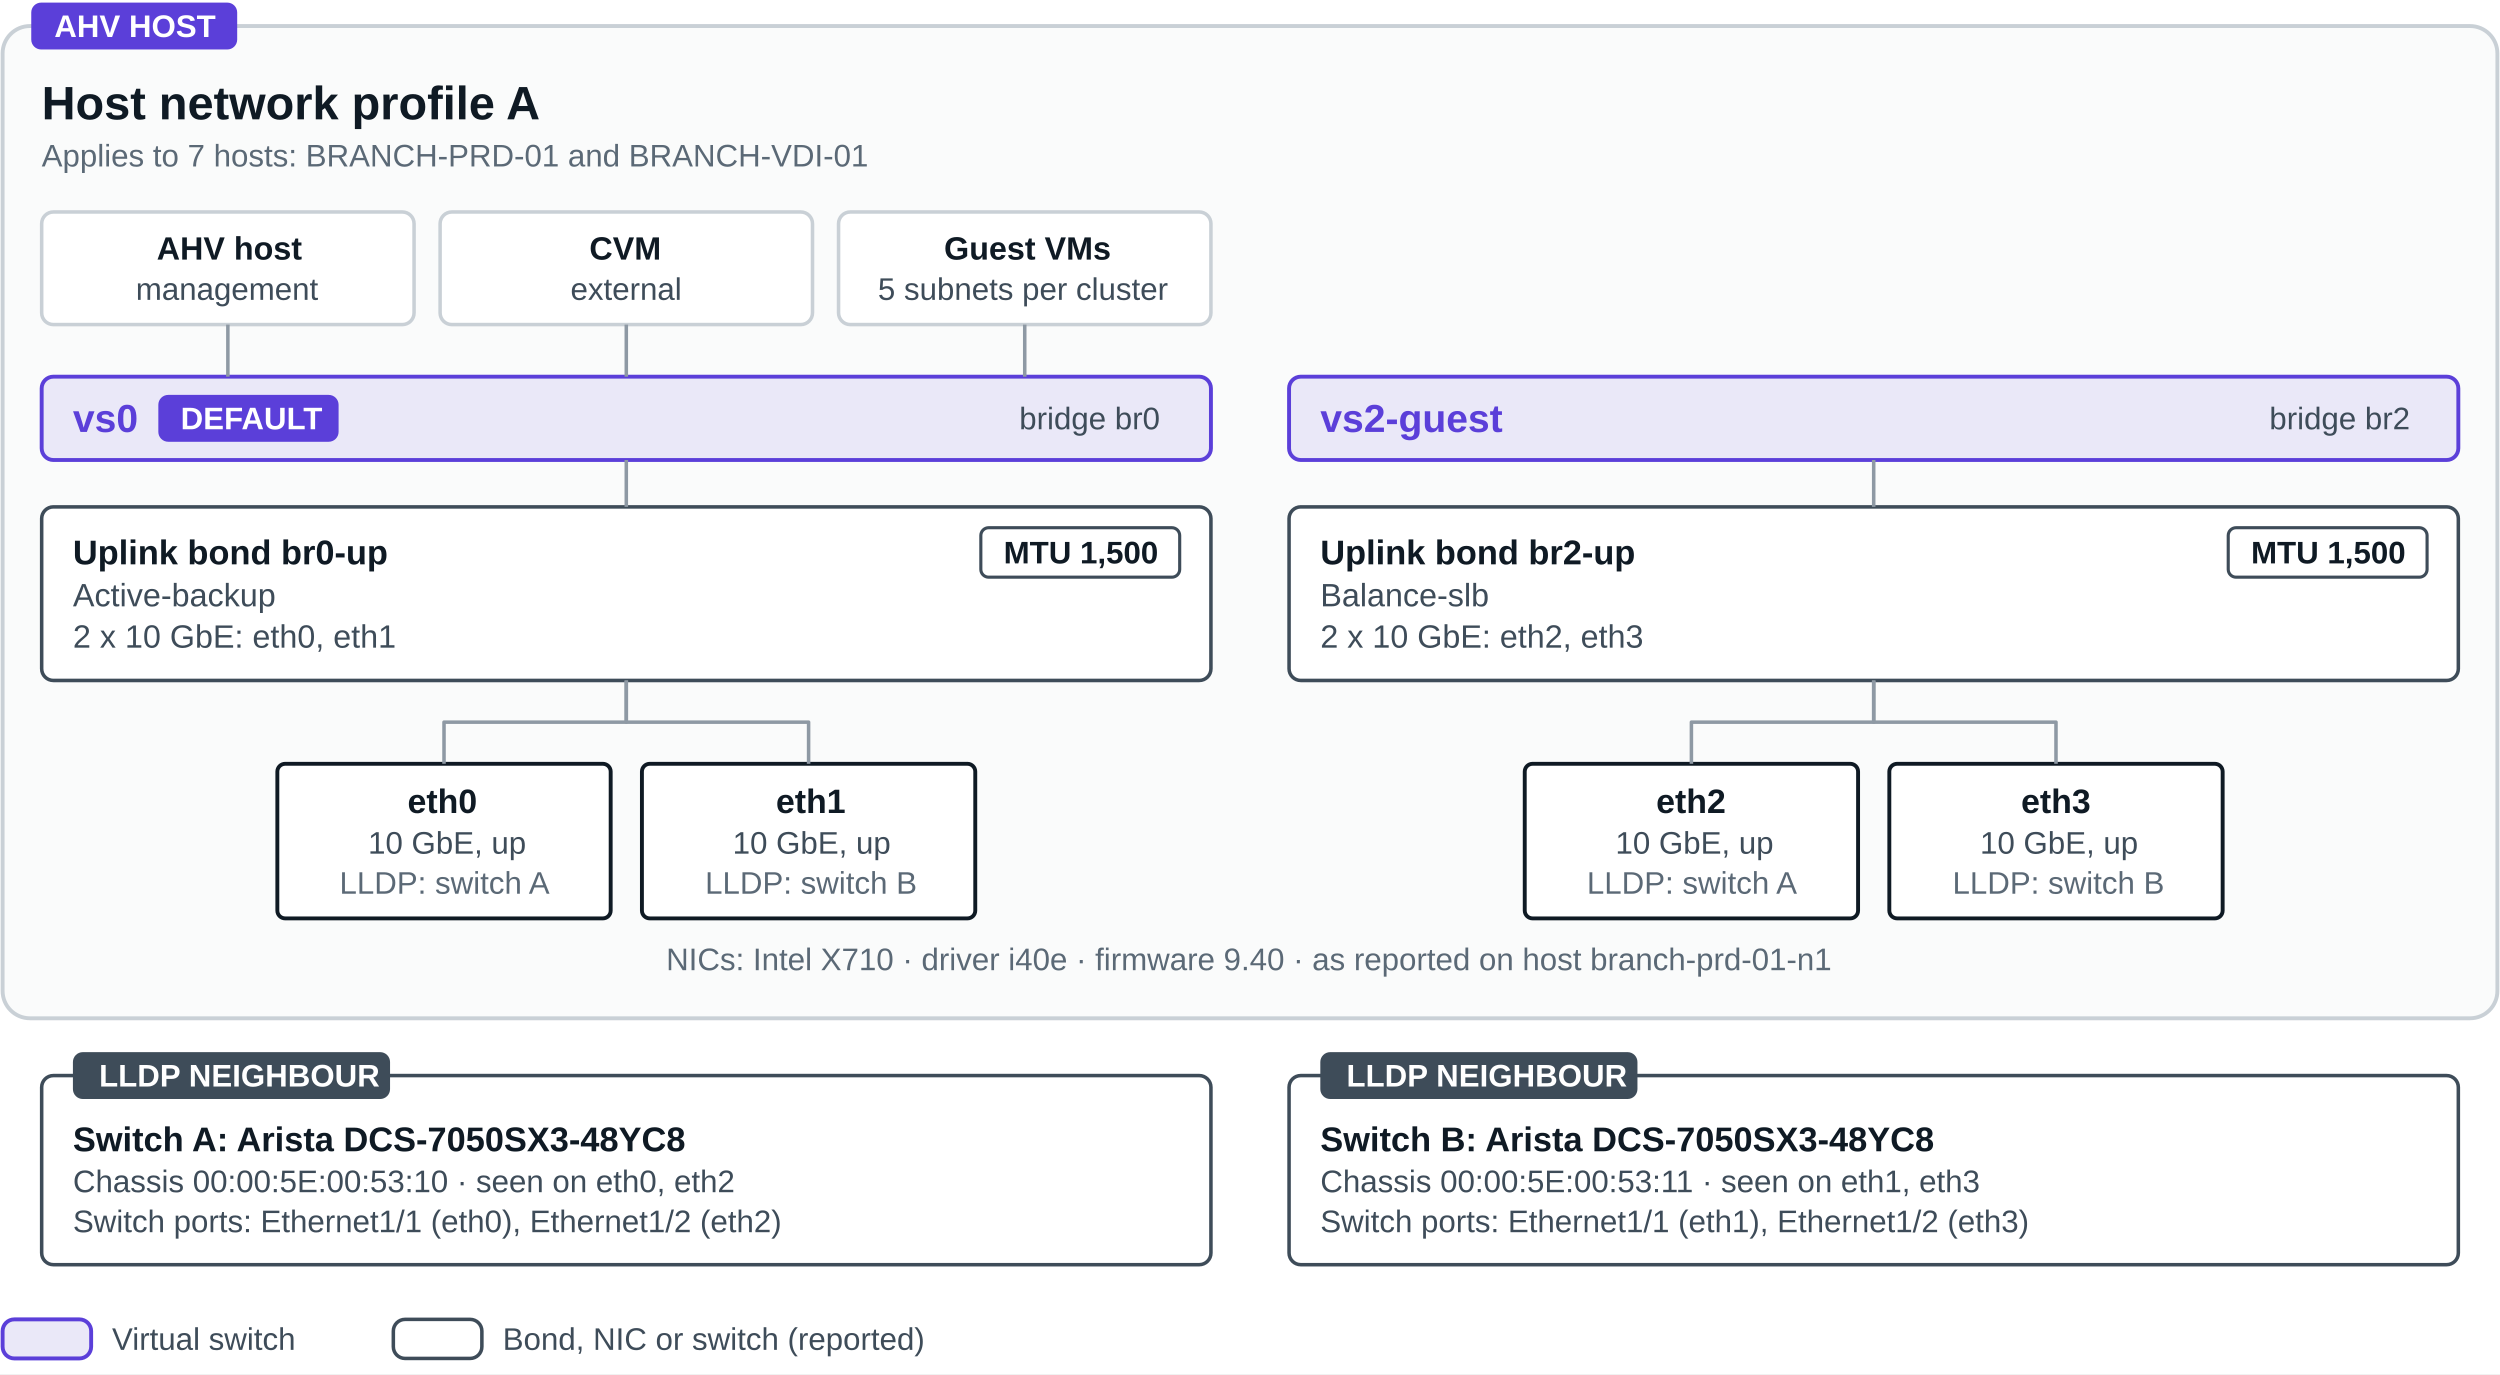
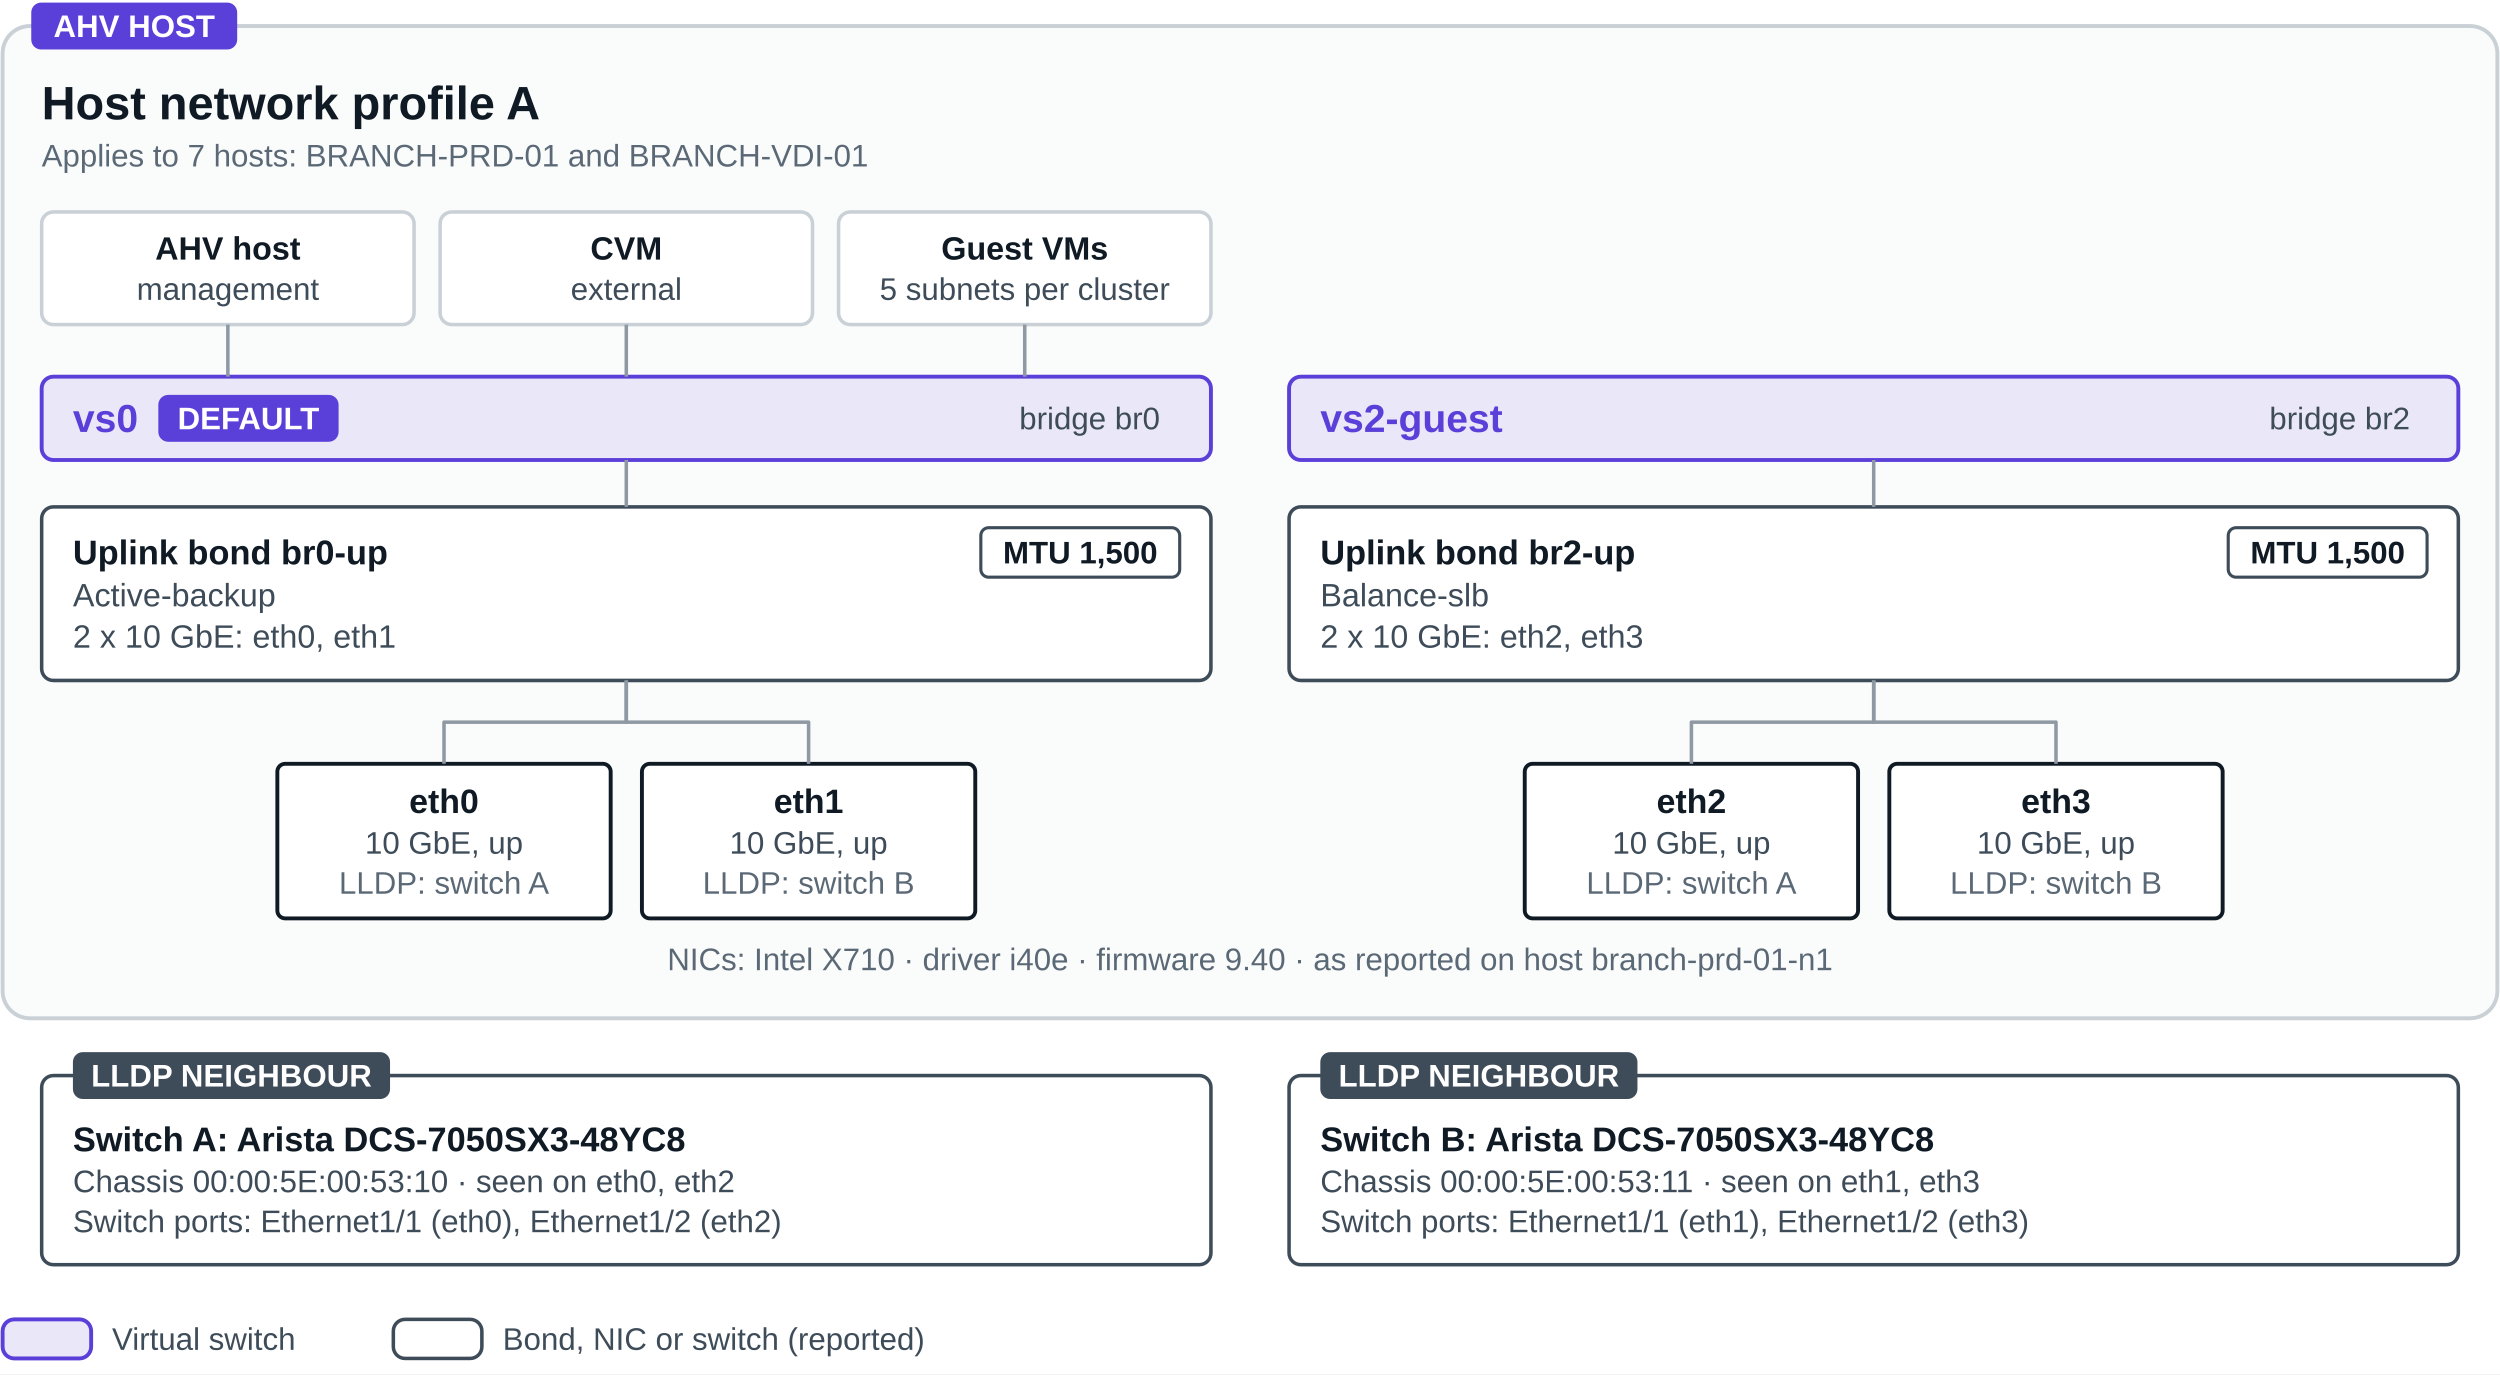
<svg xmlns="http://www.w3.org/2000/svg" version="1.1" width="480pt" height="263.82pt" viewBox="0 0 480 263.82" font-family="Figtree, Calibri, 'Segoe UI', Arial, sans-serif">
  <rect width="480" height="263.82" fill="#FFFFFF" />
  <g id="profile:67025c1055ad:host" data-kind="container" data-name="Host network profile A" data-profile="A">
    <rect x="0.5" y="5" width="479" height="190.51" fill="#FAFBFB" rx="5.25" stroke="#C9D0D6" stroke-width="0.75" />
    <text x="8" y="22.91" font-size="9" font-weight="600" fill="#0F1A24">Host network profile A</text>
    <text x="8" y="31.96" font-size="6" fill="#5B6976">Applies to 7 hosts: BRANCH-PRD-01 and BRANCH-VDI-01</text>
  </g>
  <g id="profile:67025c1055ad:vs:vs0:t:host" data-kind="box" data-name="AHV host management">
    <rect x="8" y="40.7" width="71.5" height="21.62" fill="#FFFFFF" rx="2.25" stroke="#C9D0D6" stroke-width="0.68" />
-     <text x="30.09" y="49.84" font-size="6.2" font-weight="600" fill="#0F1A24">AHV host</text>
-     <text x="26.07" y="57.58" font-size="6" fill="#3E4C59">management</text>
+     <text x="43.75" y="49.84" text-anchor="middle" font-size="6.2" font-weight="600" fill="#0F1A24">AHV host</text>
+     <text x="43.75" y="57.58" text-anchor="middle" font-size="6" fill="#3E4C59">management</text>
  </g>
  <g id="profile:67025c1055ad:vs:vs0:t:cvm" data-kind="box" data-name="CVM external">
    <rect x="84.5" y="40.7" width="71.5" height="21.62" fill="#FFFFFF" rx="2.25" stroke="#C9D0D6" stroke-width="0.68" />
-     <text x="113.16" y="49.84" font-size="6.2" font-weight="600" fill="#0F1A24">CVM</text>
-     <text x="109.54" y="57.58" font-size="6" fill="#3E4C59">external</text>
+     <text x="120.25" y="49.84" text-anchor="middle" font-size="6.2" font-weight="600" fill="#0F1A24">CVM</text>
+     <text x="120.25" y="57.58" text-anchor="middle" font-size="6" fill="#3E4C59">external</text>
  </g>
  <g id="profile:67025c1055ad:vs:vs0:t:guest" data-kind="box" data-name="Guest VMs 5 subnets per cluster">
    <rect x="161" y="40.7" width="71.5" height="21.62" fill="#FFFFFF" rx="2.25" stroke="#C9D0D6" stroke-width="0.68" />
-     <text x="181.26" y="49.84" font-size="6.2" font-weight="600" fill="#0F1A24">Guest VMs</text>
-     <text x="168.56" y="57.58" font-size="6" fill="#3E4C59">5 subnets per cluster</text>
+     <text x="196.75" y="49.84" text-anchor="middle" font-size="6.2" font-weight="600" fill="#0F1A24">Guest VMs</text>
+     <text x="196.75" y="57.58" text-anchor="middle" font-size="6" fill="#3E4C59">5 subnets per cluster</text>
  </g>
  <g id="profile:67025c1055ad:vs:vs0" data-kind="box" data-bridge="br0" data-name="vs0" data-virtual-switch="vs0">
    <rect x="8" y="72.32" width="224.5" height="16" fill="#EAE8F8" rx="2.25" stroke="#5B3FD9" stroke-width="0.75" />
    <text x="14" y="82.94" font-size="7.5" font-weight="600" fill="#5B3FD9">vs0</text>
  </g>
  <g id="profile:67025c1055ad:vs:vs0:bridge" data-kind="label">
    <text x="195.69" y="82.42" font-size="6" fill="#3E4C59">bridge br0</text>
  </g>
  <g id="profile:67025c1055ad:vs:vs0:bond" data-kind="box" data-bond-mode="ACTIVE_BACKUP" data-mtu="1500" data-name="Uplink bond br0-up">
    <rect x="8" y="97.32" width="224.5" height="33.33" fill="#FFFFFF" rx="2.25" stroke="#3E4C59" stroke-width="0.68" />
    <text x="14" y="108.35" font-size="6.6" font-weight="600" fill="#0F1A24">Uplink bond br0-up</text>
    <text x="14" y="116.41" font-size="6.2" fill="#3E4C59">Active-backup</text>
    <text x="14" y="124.35" font-size="6.2" fill="#3E4C59">2 x 10 GbE: eth0, eth1</text>
  </g>
  <g id="profile:67025c1055ad:vs:vs0:nic:eth0" data-kind="box" data-lldp-switch="A" data-name="eth0" data-speed-mbps="10000">
    <rect x="53.25" y="146.65" width="64" height="29.68" fill="#FFFFFF" rx="1.5" stroke="#0F1A24" stroke-width="0.75" />
-     <text x="78.25" y="156.09" font-size="6.5" font-weight="600" fill="#0F1A24">eth0</text>
-     <text x="70.67" y="163.91" font-size="6" fill="#3E4C59">10 GbE, up</text>
-     <text x="65.18" y="171.59" font-size="6" fill="#5B6976">LLDP: switch A</text>
+     <text x="85.25" y="156.09" text-anchor="middle" font-size="6.5" font-weight="600" fill="#0F1A24">eth0</text>
+     <text x="85.25" y="163.91" text-anchor="middle" font-size="6" fill="#3E4C59">10 GbE, up</text>
+     <text x="85.25" y="171.59" text-anchor="middle" font-size="6" fill="#5B6976">LLDP: switch A</text>
  </g>
  <g id="profile:67025c1055ad:vs:vs0:nic:eth1" data-kind="box" data-lldp-switch="B" data-name="eth1" data-speed-mbps="10000">
    <rect x="123.25" y="146.65" width="64" height="29.68" fill="#FFFFFF" rx="1.5" stroke="#0F1A24" stroke-width="0.75" />
-     <text x="148.99" y="156.09" font-size="6.5" font-weight="600" fill="#0F1A24">eth1</text>
-     <text x="140.67" y="163.91" font-size="6" fill="#3E4C59">10 GbE, up</text>
-     <text x="135.38" y="171.59" font-size="6" fill="#5B6976">LLDP: switch B</text>
+     <text x="155.25" y="156.09" text-anchor="middle" font-size="6.5" font-weight="600" fill="#0F1A24">eth1</text>
+     <text x="155.25" y="163.91" text-anchor="middle" font-size="6" fill="#3E4C59">10 GbE, up</text>
+     <text x="155.25" y="171.59" text-anchor="middle" font-size="6" fill="#5B6976">LLDP: switch B</text>
  </g>
  <g id="profile:67025c1055ad:vs:vs2-guest" data-kind="box" data-bridge="br2" data-name="vs2-guest" data-virtual-switch="vs2-guest">
    <rect x="247.5" y="72.32" width="224.5" height="16" fill="#EAE8F8" rx="2.25" stroke="#5B3FD9" stroke-width="0.75" />
    <text x="253.5" y="82.94" font-size="7.5" font-weight="600" fill="#5B3FD9">vs2-guest</text>
  </g>
  <g id="profile:67025c1055ad:vs:vs2-guest:bridge" data-kind="label">
    <text x="435.71" y="82.42" font-size="6" fill="#3E4C59">bridge br2</text>
  </g>
  <g id="profile:67025c1055ad:vs:vs2-guest:bond" data-kind="box" data-bond-mode="BALANCE_SLB" data-mtu="1500" data-name="Uplink bond br2-up">
    <rect x="247.5" y="97.32" width="224.5" height="33.33" fill="#FFFFFF" rx="2.25" stroke="#3E4C59" stroke-width="0.68" />
    <text x="253.5" y="108.35" font-size="6.6" font-weight="600" fill="#0F1A24">Uplink bond br2-up</text>
    <text x="253.5" y="116.41" font-size="6.2" fill="#3E4C59">Balance-slb</text>
    <text x="253.5" y="124.35" font-size="6.2" fill="#3E4C59">2 x 10 GbE: eth2, eth3</text>
  </g>
  <g id="profile:67025c1055ad:vs:vs2-guest:nic:eth2" data-kind="box" data-lldp-switch="A" data-name="eth2" data-speed-mbps="10000">
    <rect x="292.75" y="146.65" width="64" height="29.68" fill="#FFFFFF" rx="1.5" stroke="#0F1A24" stroke-width="0.75" />
-     <text x="317.99" y="156.09" font-size="6.5" font-weight="600" fill="#0F1A24">eth2</text>
-     <text x="310.17" y="163.91" font-size="6" fill="#3E4C59">10 GbE, up</text>
-     <text x="304.68" y="171.59" font-size="6" fill="#5B6976">LLDP: switch A</text>
+     <text x="324.75" y="156.09" text-anchor="middle" font-size="6.5" font-weight="600" fill="#0F1A24">eth2</text>
+     <text x="324.75" y="163.91" text-anchor="middle" font-size="6" fill="#3E4C59">10 GbE, up</text>
+     <text x="324.75" y="171.59" text-anchor="middle" font-size="6" fill="#5B6976">LLDP: switch A</text>
  </g>
  <g id="profile:67025c1055ad:vs:vs2-guest:nic:eth3" data-kind="box" data-lldp-switch="B" data-name="eth3" data-speed-mbps="10000">
    <rect x="362.75" y="146.65" width="64" height="29.68" fill="#FFFFFF" rx="1.5" stroke="#0F1A24" stroke-width="0.75" />
-     <text x="388.05" y="156.09" font-size="6.5" font-weight="600" fill="#0F1A24">eth3</text>
-     <text x="380.17" y="163.91" font-size="6" fill="#3E4C59">10 GbE, up</text>
-     <text x="374.88" y="171.59" font-size="6" fill="#5B6976">LLDP: switch B</text>
+     <text x="394.75" y="156.09" text-anchor="middle" font-size="6.5" font-weight="600" fill="#0F1A24">eth3</text>
+     <text x="394.75" y="163.91" text-anchor="middle" font-size="6" fill="#3E4C59">10 GbE, up</text>
+     <text x="394.75" y="171.59" text-anchor="middle" font-size="6" fill="#5B6976">LLDP: switch B</text>
  </g>
  <g id="profile:67025c1055ad:host:nics" data-kind="label">
-     <text x="127.9" y="186.27" font-size="6" fill="#5B6976">NICs: Intel X710 · driver i40e · firmware 9.40 · as reported on host branch-prd-01-n1</text>
+     <text x="240" y="186.27" text-anchor="middle" font-size="6" fill="#5B6976">NICs: Intel X710 · driver i40e · firmware 9.40 · as reported on host branch-prd-01-n1</text>
  </g>
  <g id="profile:67025c1055ad:lldp:7ed12c059c" data-kind="box" data-chassis="00:00:5E:00:53:10" data-model="Arista DCS-7050SX3-48YC8" data-name="Switch A">
    <rect x="8" y="206.51" width="224.5" height="36.31" fill="#FFFFFF" rx="2.25" stroke="#3E4C59" stroke-width="0.68" />
    <text x="14" y="221.04" font-size="6.6" font-weight="600" fill="#0F1A24">Switch A: Arista DCS-7050SX3-48YC8</text>
    <text x="14" y="228.9" font-size="6" fill="#3E4C59">Chassis 00:00:5E:00:53:10 · seen on eth0, eth2</text>
    <text x="14" y="236.58" font-size="6" fill="#3E4C59">Switch ports: Ethernet1/1 (eth0), Ethernet1/2 (eth2)</text>
  </g>
  <g id="profile:67025c1055ad:lldp:364e2799a5" data-kind="box" data-chassis="00:00:5E:00:53:11" data-model="Arista DCS-7050SX3-48YC8" data-name="Switch B">
    <rect x="247.5" y="206.51" width="224.5" height="36.31" fill="#FFFFFF" rx="2.25" stroke="#3E4C59" stroke-width="0.68" />
    <text x="253.5" y="221.04" font-size="6.6" font-weight="600" fill="#0F1A24">Switch B: Arista DCS-7050SX3-48YC8</text>
    <text x="253.5" y="228.9" font-size="6" fill="#3E4C59">Chassis 00:00:5E:00:53:11 · seen on eth1, eth3</text>
    <text x="253.5" y="236.58" font-size="6" fill="#3E4C59">Switch ports: Ethernet1/1 (eth1), Ethernet1/2 (eth3)</text>
  </g>
  <g id="legend:0" data-kind="swatch">
    <rect x="0.5" y="253.32" width="17" height="7.5" fill="#EAE8F8" rx="2.25" stroke="#5B3FD9" stroke-width="0.75" />
  </g>
  <g id="legend:0:label" data-kind="label">
    <text x="21.5" y="259.17" font-size="6" fill="#3E4C59">Virtual switch</text>
  </g>
  <g id="legend:1" data-kind="swatch">
    <rect x="75.52" y="253.32" width="17" height="7.5" fill="#FFFFFF" rx="2.25" stroke="#3E4C59" stroke-width="0.68" />
  </g>
  <g id="legend:1:label" data-kind="label">
    <text x="96.52" y="259.17" font-size="6" fill="#3E4C59">Bond, NIC or switch (reported)</text>
  </g>
  <g id="profile:67025c1055ad:vs:vs0:t:host-&gt;profile:67025c1055ad:vs:vs0" data-kind="edge" data-link="uses">
    <polyline points="43.75,62.32 43.75,72.32" fill="none" stroke="#8E99A4" stroke-width="0.68" stroke-linejoin="round" />
  </g>
  <g id="profile:67025c1055ad:vs:vs0:t:cvm-&gt;profile:67025c1055ad:vs:vs0" data-kind="edge" data-link="uses">
    <polyline points="120.25,62.32 120.25,72.32" fill="none" stroke="#8E99A4" stroke-width="0.68" stroke-linejoin="round" />
  </g>
  <g id="profile:67025c1055ad:vs:vs0:t:guest-&gt;profile:67025c1055ad:vs:vs0" data-kind="edge" data-link="uses">
    <polyline points="196.75,62.32 196.75,72.32" fill="none" stroke="#8E99A4" stroke-width="0.68" stroke-linejoin="round" />
  </g>
  <g id="profile:67025c1055ad:vs:vs0-&gt;profile:67025c1055ad:vs:vs0:bond" data-kind="edge" data-link="uplink">
    <polyline points="120.25,88.32 120.25,97.32" fill="none" stroke="#8E99A4" stroke-width="0.68" stroke-linejoin="round" />
  </g>
  <g id="profile:67025c1055ad:vs:vs0:bond-&gt;profile:67025c1055ad:vs:vs0:nic:eth0" data-kind="edge" data-link="uplink">
    <polyline points="120.25,130.65 120.25,138.65 85.25,138.65 85.25,146.65" fill="none" stroke="#8E99A4" stroke-width="0.68" stroke-linejoin="round" />
  </g>
  <g id="profile:67025c1055ad:vs:vs0:bond-&gt;profile:67025c1055ad:vs:vs0:nic:eth1" data-kind="edge" data-link="uplink">
    <polyline points="120.25,130.65 120.25,138.65 155.25,138.65 155.25,146.65" fill="none" stroke="#8E99A4" stroke-width="0.68" stroke-linejoin="round" />
  </g>
  <g id="profile:67025c1055ad:vs:vs2-guest-&gt;profile:67025c1055ad:vs:vs2-guest:bond" data-kind="edge" data-link="uplink">
    <polyline points="359.75,88.32 359.75,97.32" fill="none" stroke="#8E99A4" stroke-width="0.68" stroke-linejoin="round" />
  </g>
  <g id="profile:67025c1055ad:vs:vs2-guest:bond-&gt;profile:67025c1055ad:vs:vs2-guest:nic:eth2" data-kind="edge" data-link="uplink">
    <polyline points="359.75,130.65 359.75,138.65 324.75,138.65 324.75,146.65" fill="none" stroke="#8E99A4" stroke-width="0.68" stroke-linejoin="round" />
  </g>
  <g id="profile:67025c1055ad:vs:vs2-guest:bond-&gt;profile:67025c1055ad:vs:vs2-guest:nic:eth3" data-kind="edge" data-link="uplink">
    <polyline points="359.75,130.65 359.75,138.65 394.75,138.65 394.75,146.65" fill="none" stroke="#8E99A4" stroke-width="0.68" stroke-linejoin="round" />
  </g>
  <g id="profile:67025c1055ad:host:tag" data-kind="tag">
    <rect x="6" y="0.5" width="39.54" height="9" fill="#5B3FD9" rx="1.9" />
-     <text x="10.42" y="7.1" font-size="6" font-weight="600" fill="#FFFFFF">AHV HOST</text>
+     <text x="25.77" y="7.1" text-anchor="middle" font-size="6" font-weight="600" fill="#FFFFFF">AHV HOST</text>
  </g>
  <g id="profile:67025c1055ad:vs:vs0:default" data-kind="tag">
    <rect x="30.4" y="75.82" width="34.61" height="9" fill="#5B3FD9" rx="1.9" />
-     <text x="34.68" y="82.42" font-size="6" font-weight="600" fill="#FFFFFF">DEFAULT</text>
+     <text x="47.7" y="82.42" text-anchor="middle" font-size="6" font-weight="600" fill="#FFFFFF">DEFAULT</text>
  </g>
  <g id="profile:67025c1055ad:vs:vs0:bond:mtu" data-kind="pill">
    <rect x="188.32" y="101.32" width="38.18" height="9.5" fill="#FFFFFF" rx="1.5" stroke="#3E4C59" stroke-width="0.6" />
-     <text x="192.7" y="108.17" font-size="6" font-weight="600" fill="#0F1A24">MTU 1,500</text>
+     <text x="207.41" y="108.17" text-anchor="middle" font-size="6" font-weight="600" fill="#0F1A24">MTU 1,500</text>
  </g>
  <g id="profile:67025c1055ad:vs:vs2-guest:bond:mtu" data-kind="pill">
    <rect x="427.82" y="101.32" width="38.18" height="9.5" fill="#FFFFFF" rx="1.5" stroke="#3E4C59" stroke-width="0.6" />
-     <text x="432.2" y="108.17" font-size="6" font-weight="600" fill="#0F1A24">MTU 1,500</text>
+     <text x="446.91" y="108.17" text-anchor="middle" font-size="6" font-weight="600" fill="#0F1A24">MTU 1,500</text>
  </g>
  <g id="profile:67025c1055ad:lldp:7ed12c059c:tag" data-kind="tag">
    <rect x="14" y="202.01" width="60.89" height="9" fill="#3E4C59" rx="1.9" />
-     <text x="19.02" y="208.61" font-size="6" font-weight="600" fill="#FFFFFF">LLDP NEIGHBOUR</text>
+     <text x="44.44" y="208.61" text-anchor="middle" font-size="6" font-weight="600" fill="#FFFFFF">LLDP NEIGHBOUR</text>
  </g>
  <g id="profile:67025c1055ad:lldp:364e2799a5:tag" data-kind="tag">
    <rect x="253.5" y="202.01" width="60.89" height="9" fill="#3E4C59" rx="1.9" />
-     <text x="258.52" y="208.61" font-size="6" font-weight="600" fill="#FFFFFF">LLDP NEIGHBOUR</text>
+     <text x="283.94" y="208.61" text-anchor="middle" font-size="6" font-weight="600" fill="#FFFFFF">LLDP NEIGHBOUR</text>
  </g>
</svg>
